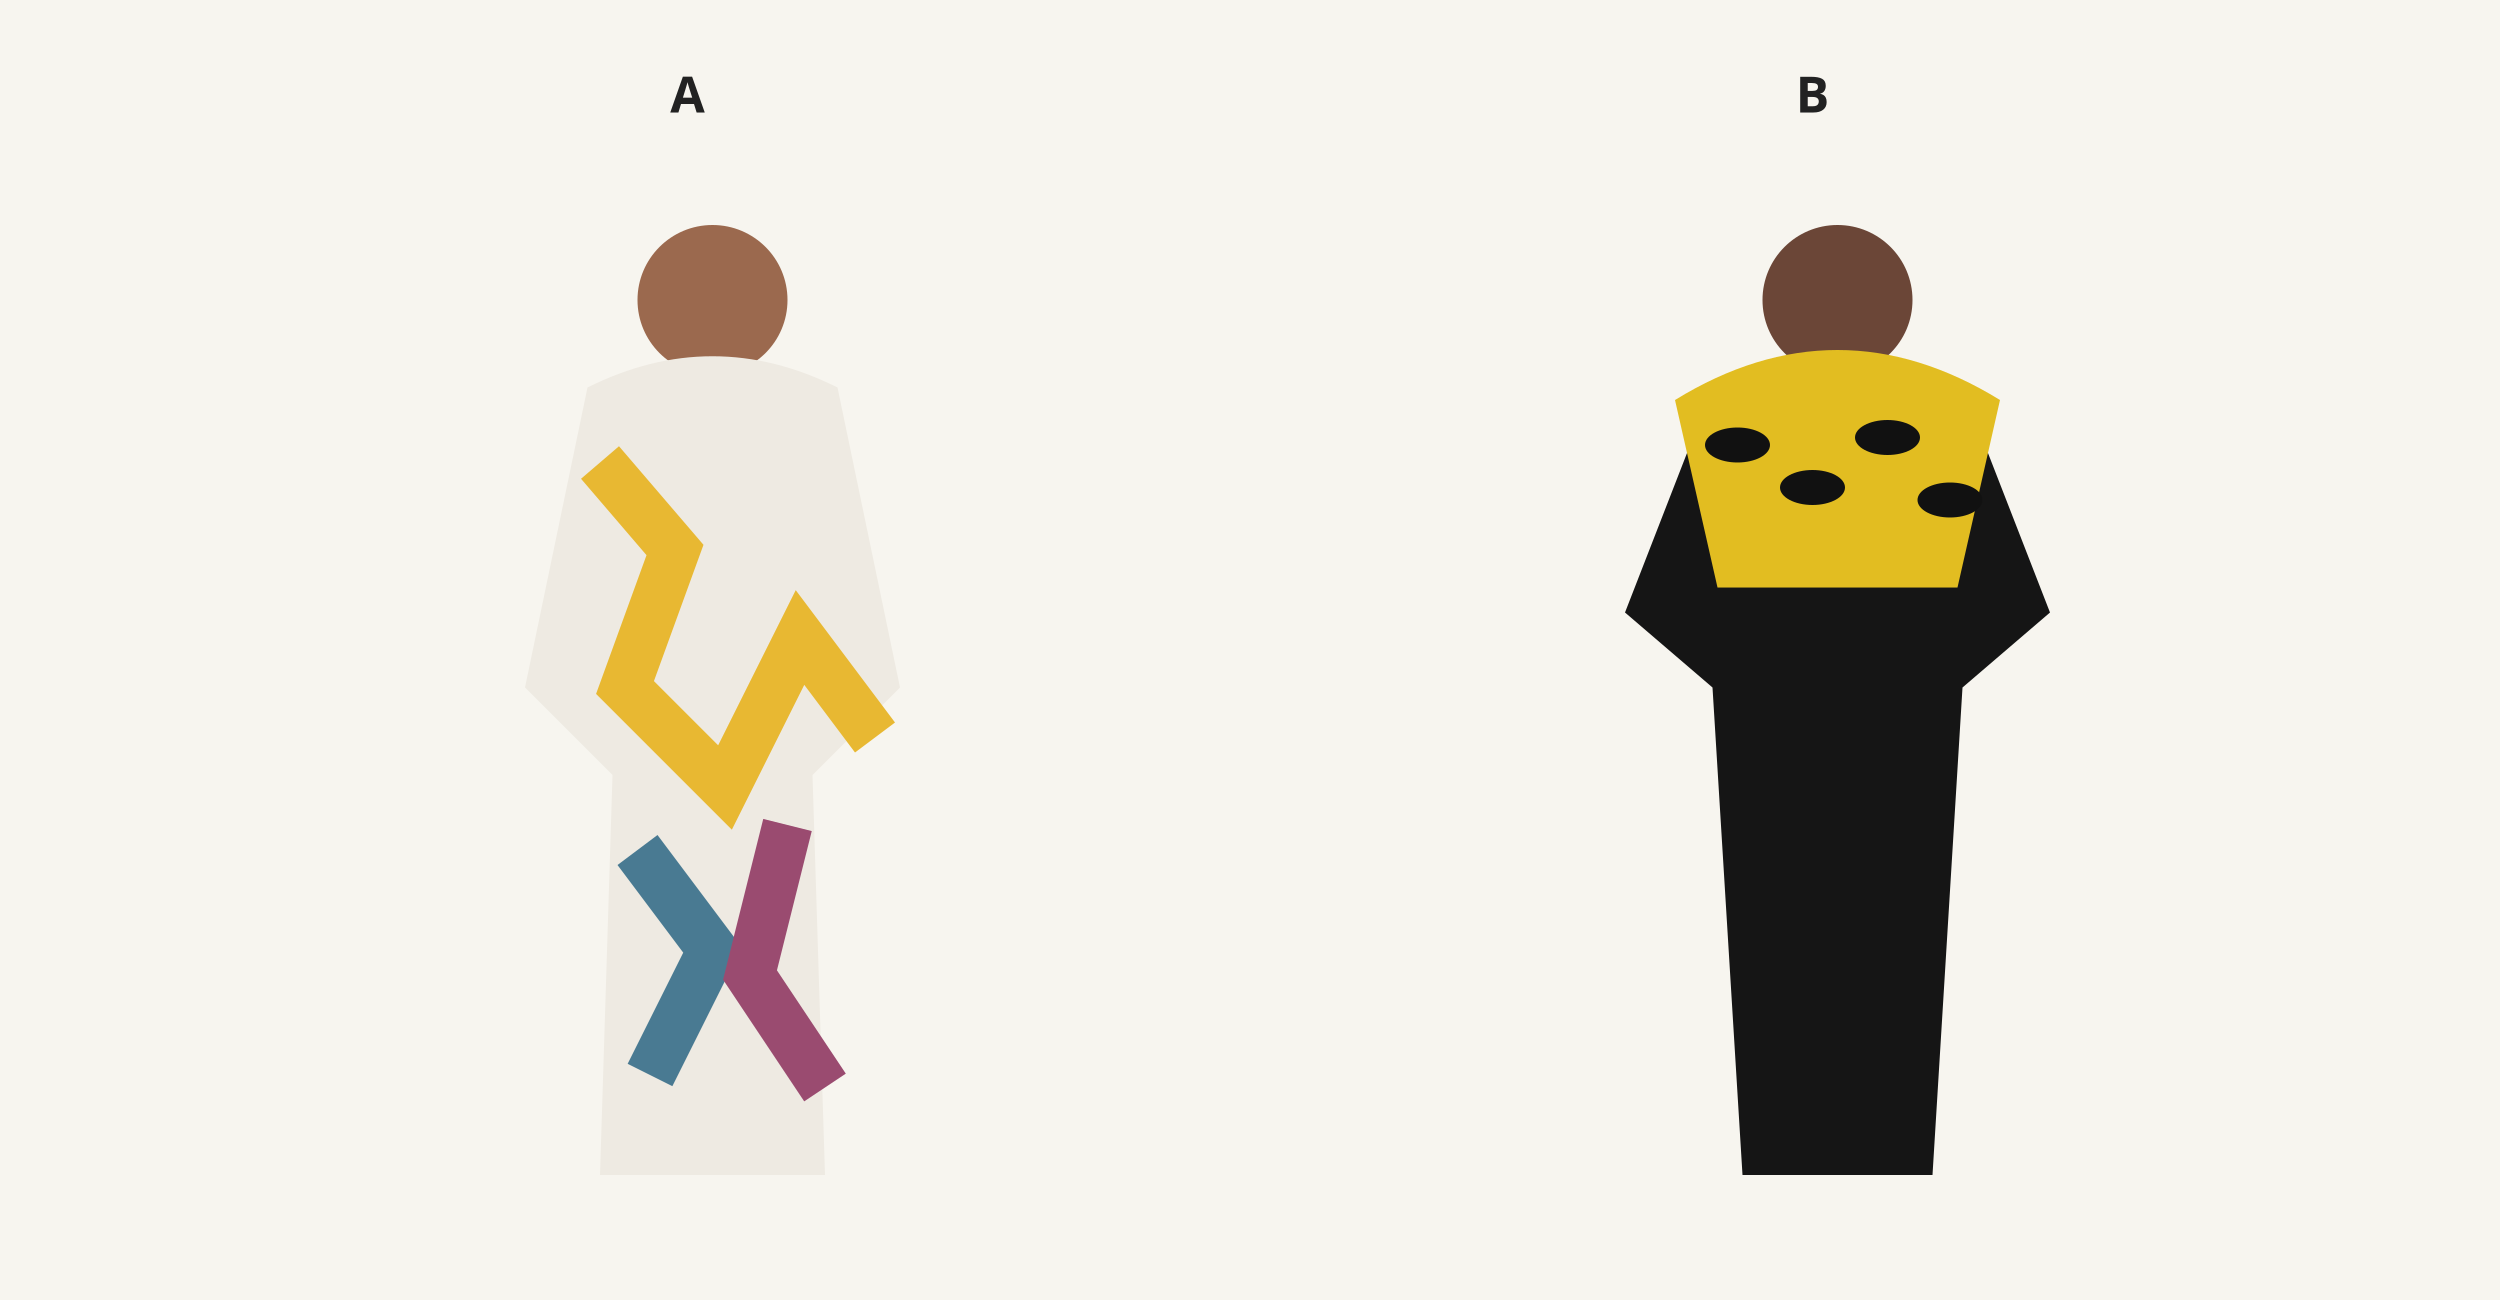
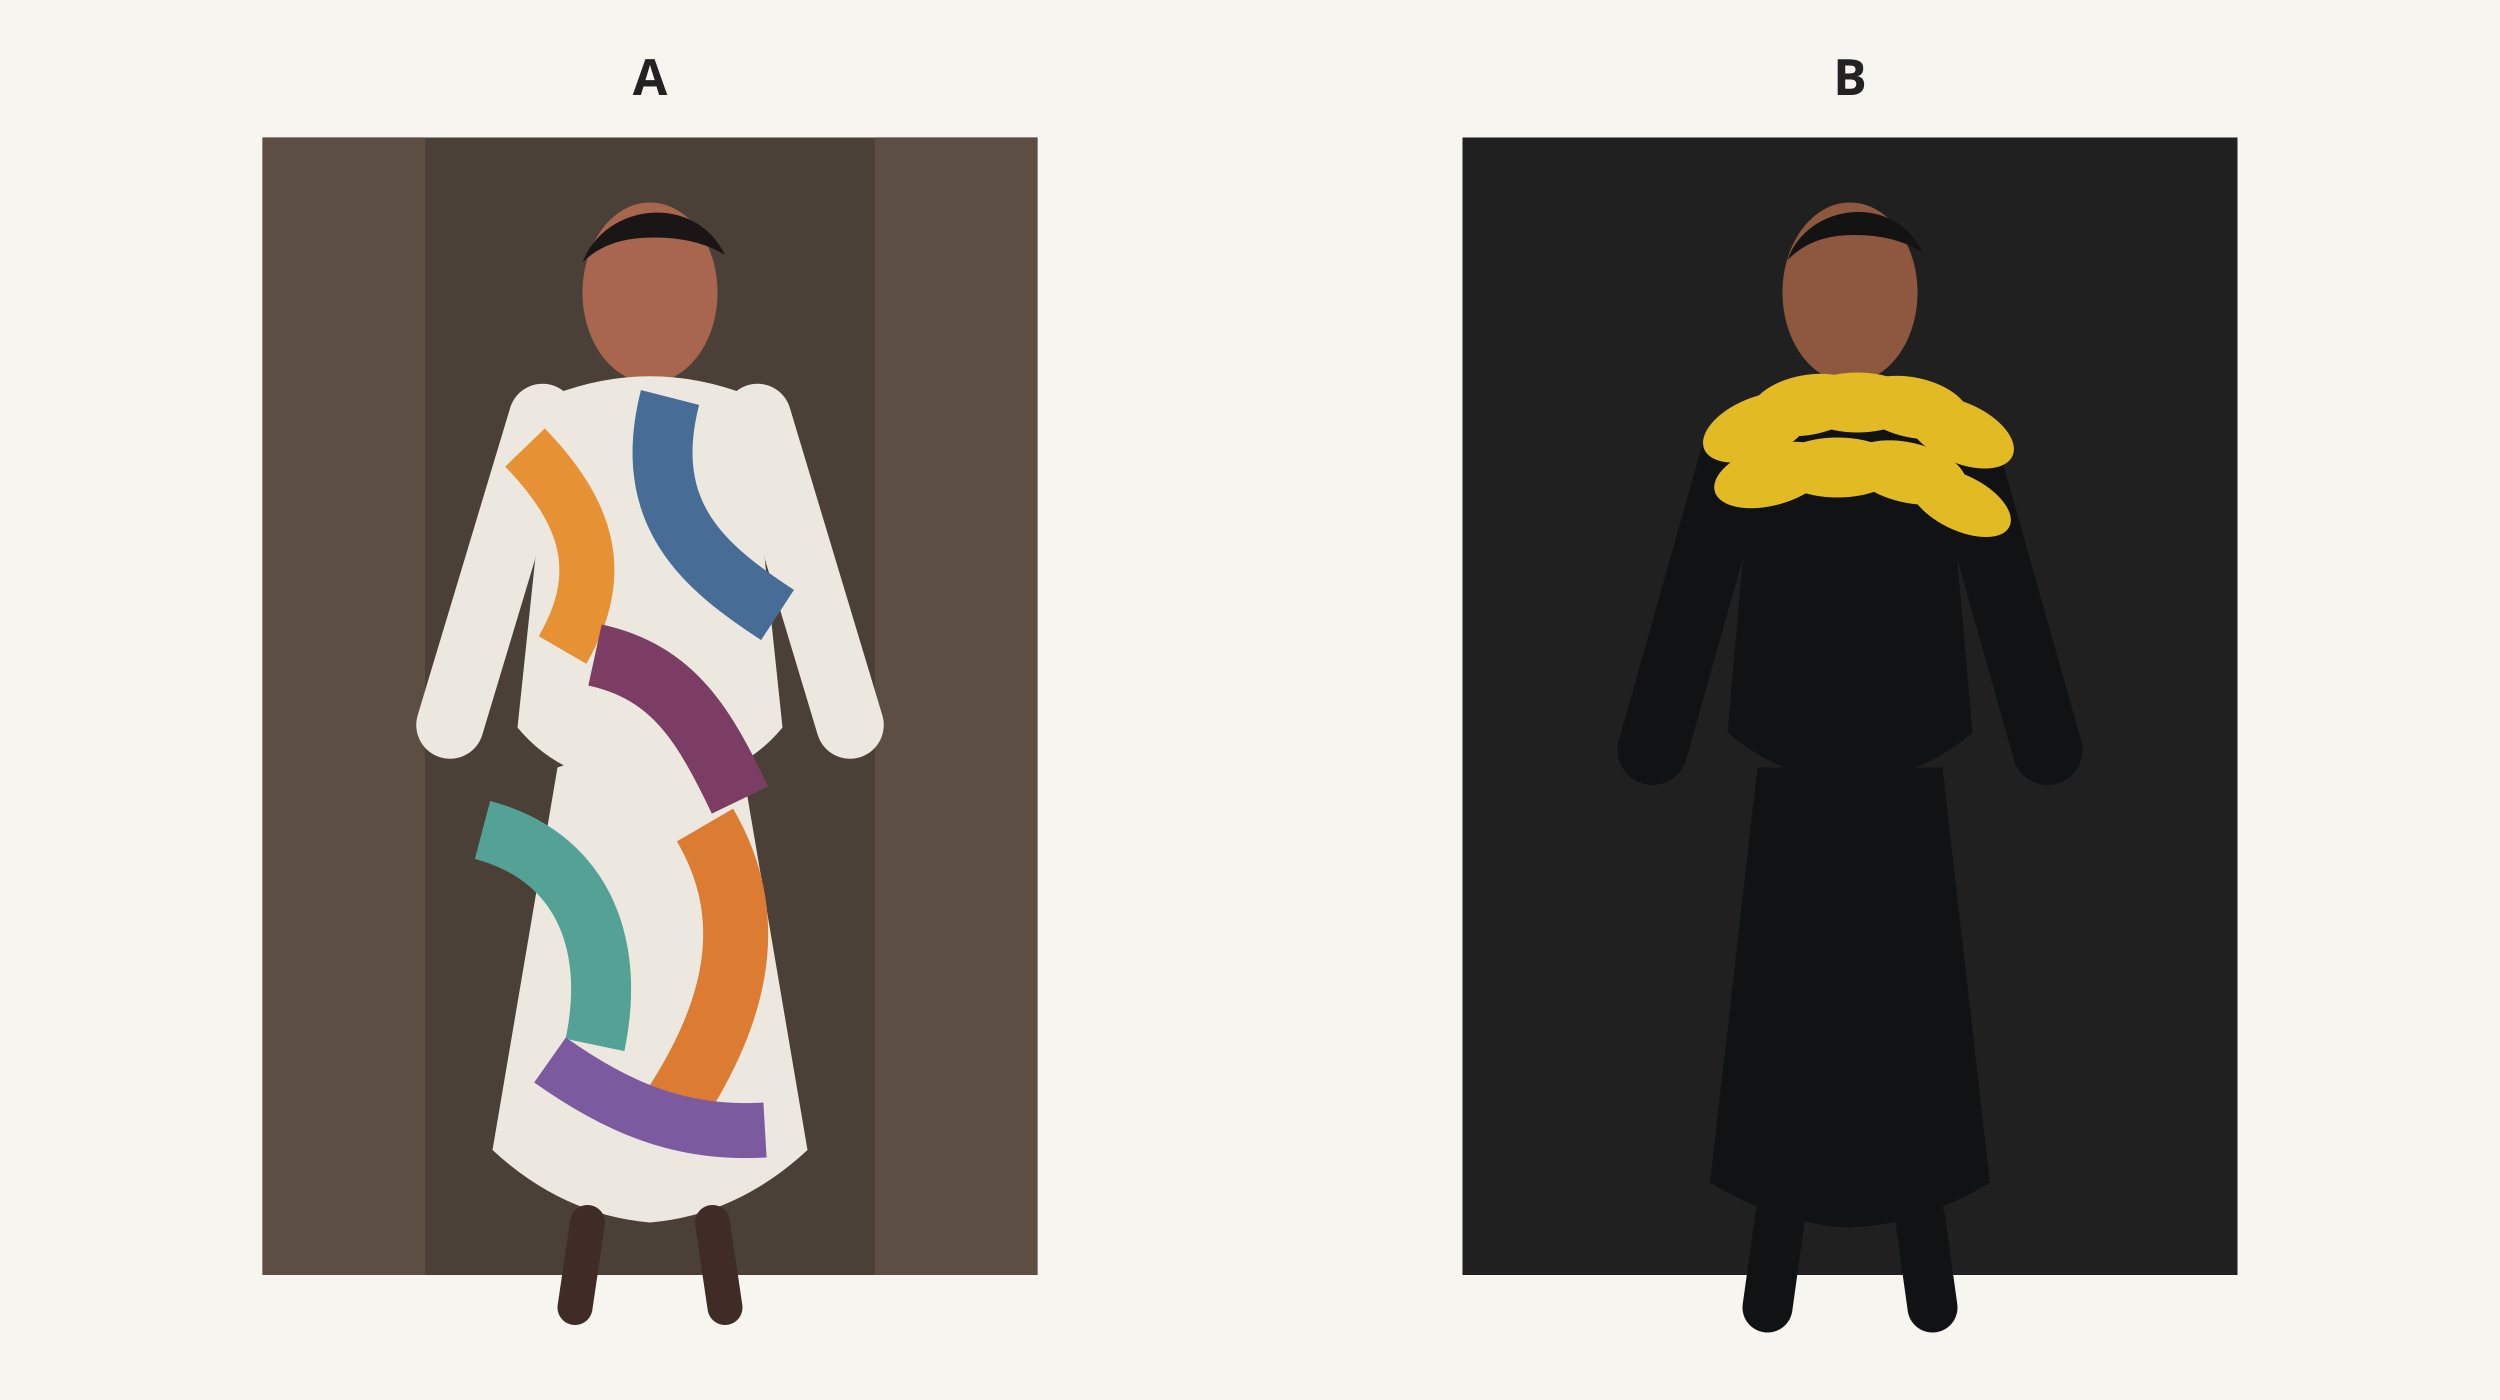
- <svg xmlns="http://www.w3.org/2000/svg" viewBox="0 0 1000 520" role="img" aria-label="2026年度夏期 問題12のファッションA・Bを学習用に再構成した図">
-   <rect width="1000" height="520" fill="#f7f5ef" />
+ <svg xmlns="http://www.w3.org/2000/svg" viewBox="0 0 1000 560" role="img" aria-label="2026年度夏期 問題12 写真A・Bの学習用再構成図">
+   <rect width="1000" height="560" fill="#f7f5ef" />
  <g font-family="sans-serif" fill="#222" font-size="20" font-weight="700">
-     <text x="275" y="45" text-anchor="middle">A</text>
-     <text x="725" y="45" text-anchor="middle">B</text>
+     <text x="260" y="38" text-anchor="middle">A</text>
+     <text x="740" y="38" text-anchor="middle">B</text>
  </g>
-   <g transform="translate(145 65)">
-     <circle cx="140" cy="55" r="30" fill="#9b694e" />
-     <path d="M90 90Q140 65 190 90L215 210L180 245L185 405H95L100 245L65 210Z" fill="#eeeae2" />
-     <path d="M95 120L125 155L105 210L145 250L175 190L205 230" fill="none" stroke="#e8b832" stroke-width="20" />
-     <path d="M110 275L140 315L115 365" fill="none" stroke="#497a92" stroke-width="20" />
-     <path d="M170 265L155 325L185 370" fill="none" stroke="#9a4b70" stroke-width="20" />
+   <g transform="translate(105 55)">
+     <rect width="310" height="455" fill="#4a4038" />
+     <g opacity=".55" fill="#6b5a4d">
+       <rect x="0" y="0" width="65" height="455" />
+       <rect x="245" y="0" width="65" height="455" />
+     </g>
+     <ellipse cx="155" cy="62" rx="27" ry="36" fill="#a7664d" />
+     <path d="M128 50c9-24 45-28 57-3-8-5-18-7-28-7-11 0-21 2-29 10Z" fill="#191615" />
+     <path d="M116 103Q155 88 194 103L208 236Q190 258 155 260Q120 258 102 236Z" fill="#ece8df" />
+     <path d="M112 112L75 235" stroke="#ece8df" stroke-width="27" stroke-linecap="round" />
+     <path d="M198 112L235 235" stroke="#ece8df" stroke-width="27" stroke-linecap="round" />
+     <path d="M118 252Q155 238 192 252L218 405Q190 431 155 434Q120 431 92 405Z" fill="#ece8df" />
+     <path d="M105 124C130 150 138 174 120 205" fill="none" stroke="#e59134" stroke-width="22" />
+     <path d="M163 104C151 151 177 172 206 191" fill="none" stroke="#476d96" stroke-width="24" />
+     <path d="M133 207C165 214 177 236 191 265" fill="none" stroke="#7b3d63" stroke-width="25" />
+     <path d="M88 277C126 287 142 320 133 363" fill="none" stroke="#54a296" stroke-width="24" />
+     <path d="M177 275C198 311 191 348 164 389" fill="none" stroke="#db7c32" stroke-width="26" />
+     <path d="M115 369C142 388 167 399 201 397" fill="none" stroke="#7c5aa0" stroke-width="22" />
+     <path d="M130 434L125 468M180 434L185 468" stroke="#402c27" stroke-width="14" stroke-linecap="round" />
  </g>
-   <g transform="translate(595 65)">
-     <circle cx="140" cy="55" r="30" fill="#6b4637" />
-     <path d="M90 90Q140 65 190 90L225 180L190 210L178 405H102L90 210L55 180Z" fill="#151515" />
-     <path d="M75 95Q140 55 205 95L188 170H92Z" fill="#e2bd21" />
-     <g fill="#111">
-       <ellipse cx="100" cy="113" rx="13" ry="7" />
-       <ellipse cx="130" cy="130" rx="13" ry="7" />
-       <ellipse cx="160" cy="110" rx="13" ry="7" />
-       <ellipse cx="185" cy="135" rx="13" ry="7" />
+   <g transform="translate(585 55)">
+     <rect width="310" height="455" fill="#202020" />
+     <ellipse cx="155" cy="62" rx="27" ry="36" fill="#8e573f" />
+     <path d="M130 49c8-23 43-27 54-3-8-5-17-7-27-7-10 0-19 2-27 10Z" fill="#141313" />
+     <path d="M117 113Q155 92 193 113L204 238Q183 256 155 258Q127 256 106 238Z" fill="#111214" />
+     <path d="M109 128L76 245" stroke="#111214" stroke-width="28" stroke-linecap="round" />
+     <path d="M201 128L234 245" stroke="#111214" stroke-width="28" stroke-linecap="round" />
+     <g fill="#e1ba24">
+       <ellipse cx="118" cy="116" rx="23" ry="12" transform="rotate(-22 118 116)" />
+       <ellipse cx="138" cy="107" rx="23" ry="12" transform="rotate(-10 138 107)" />
+       <ellipse cx="158" cy="106" rx="24" ry="12" />
+       <ellipse cx="180" cy="108" rx="23" ry="12" transform="rotate(12 180 108)" />
+       <ellipse cx="199" cy="118" rx="23" ry="12" transform="rotate(24 199 118)" />
+       <ellipse cx="124" cy="135" rx="24" ry="12" transform="rotate(-16 124 135)" />
+       <ellipse cx="150" cy="132" rx="25" ry="12" />
+       <ellipse cx="178" cy="134" rx="24" ry="12" transform="rotate(13 178 134)" />
+       <ellipse cx="199" cy="146" rx="22" ry="11" transform="rotate(26 199 146)" />
    </g>
+     <path d="M118 252H192L211 418Q183 435 155 436Q127 435 99 418Z" fill="#111214" />
+     <path d="M127 432L122 468M183 432L188 468" stroke="#111214" stroke-width="20" stroke-linecap="round" />
  </g>
</svg>
